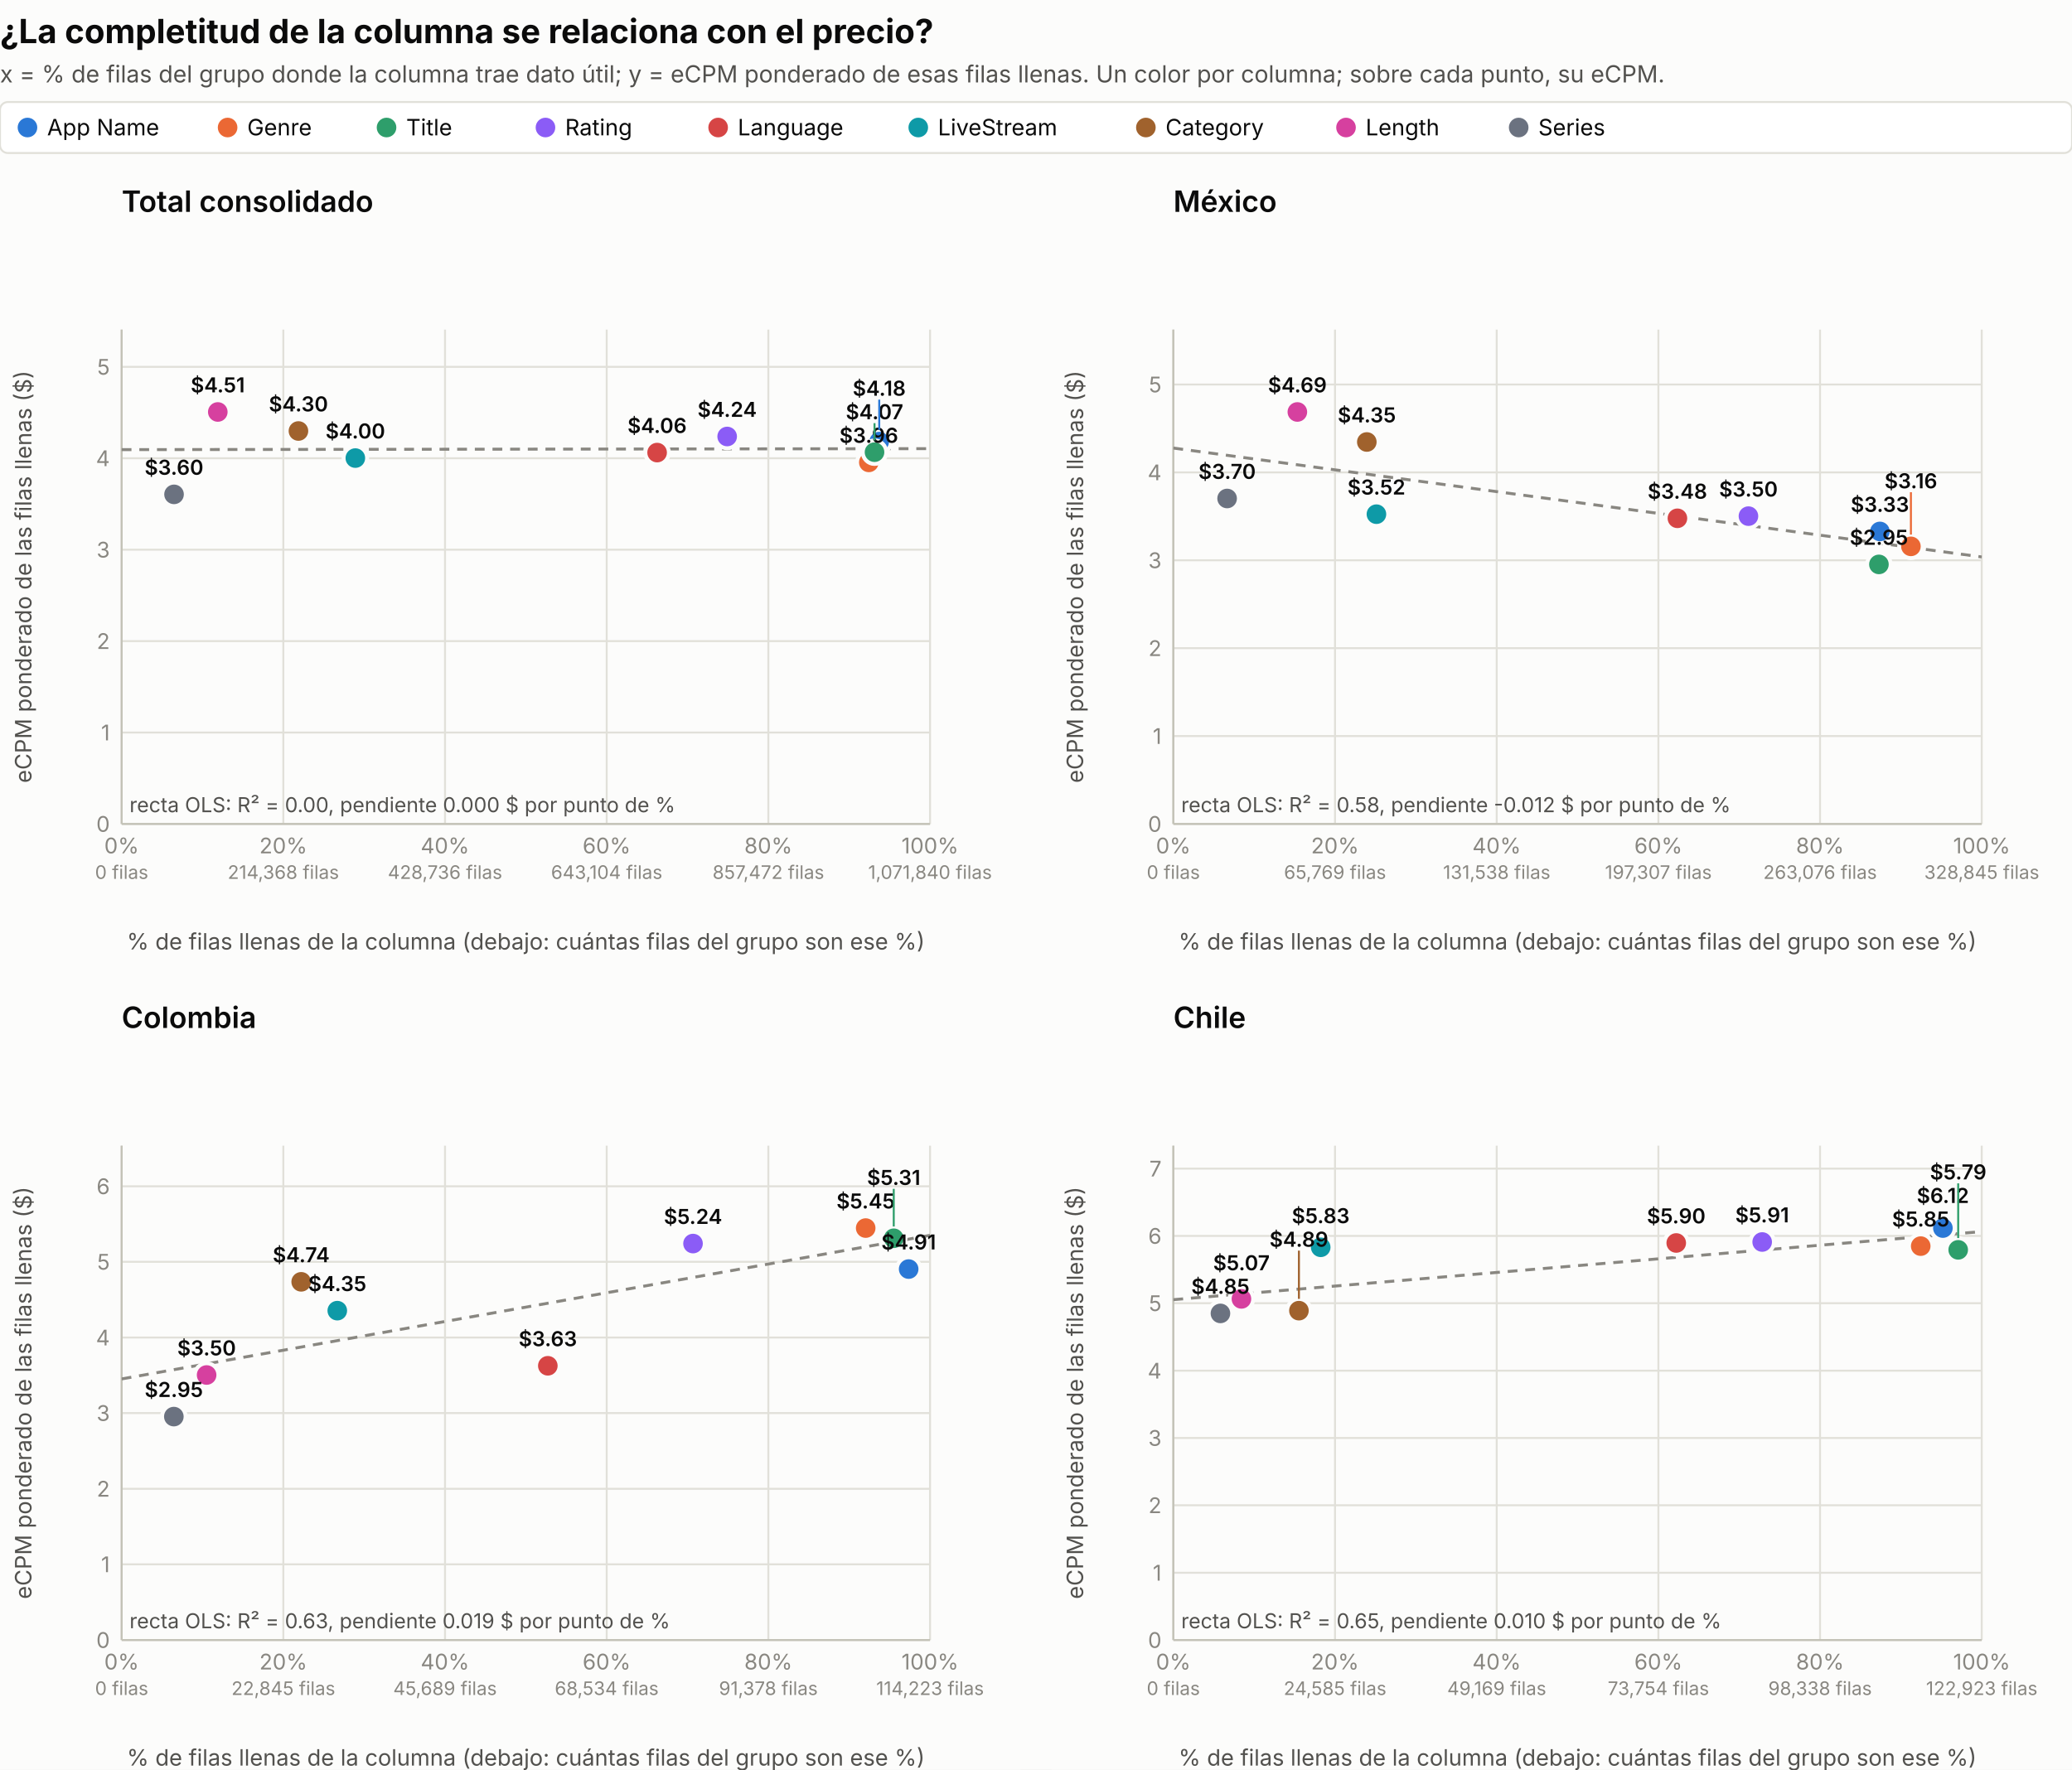
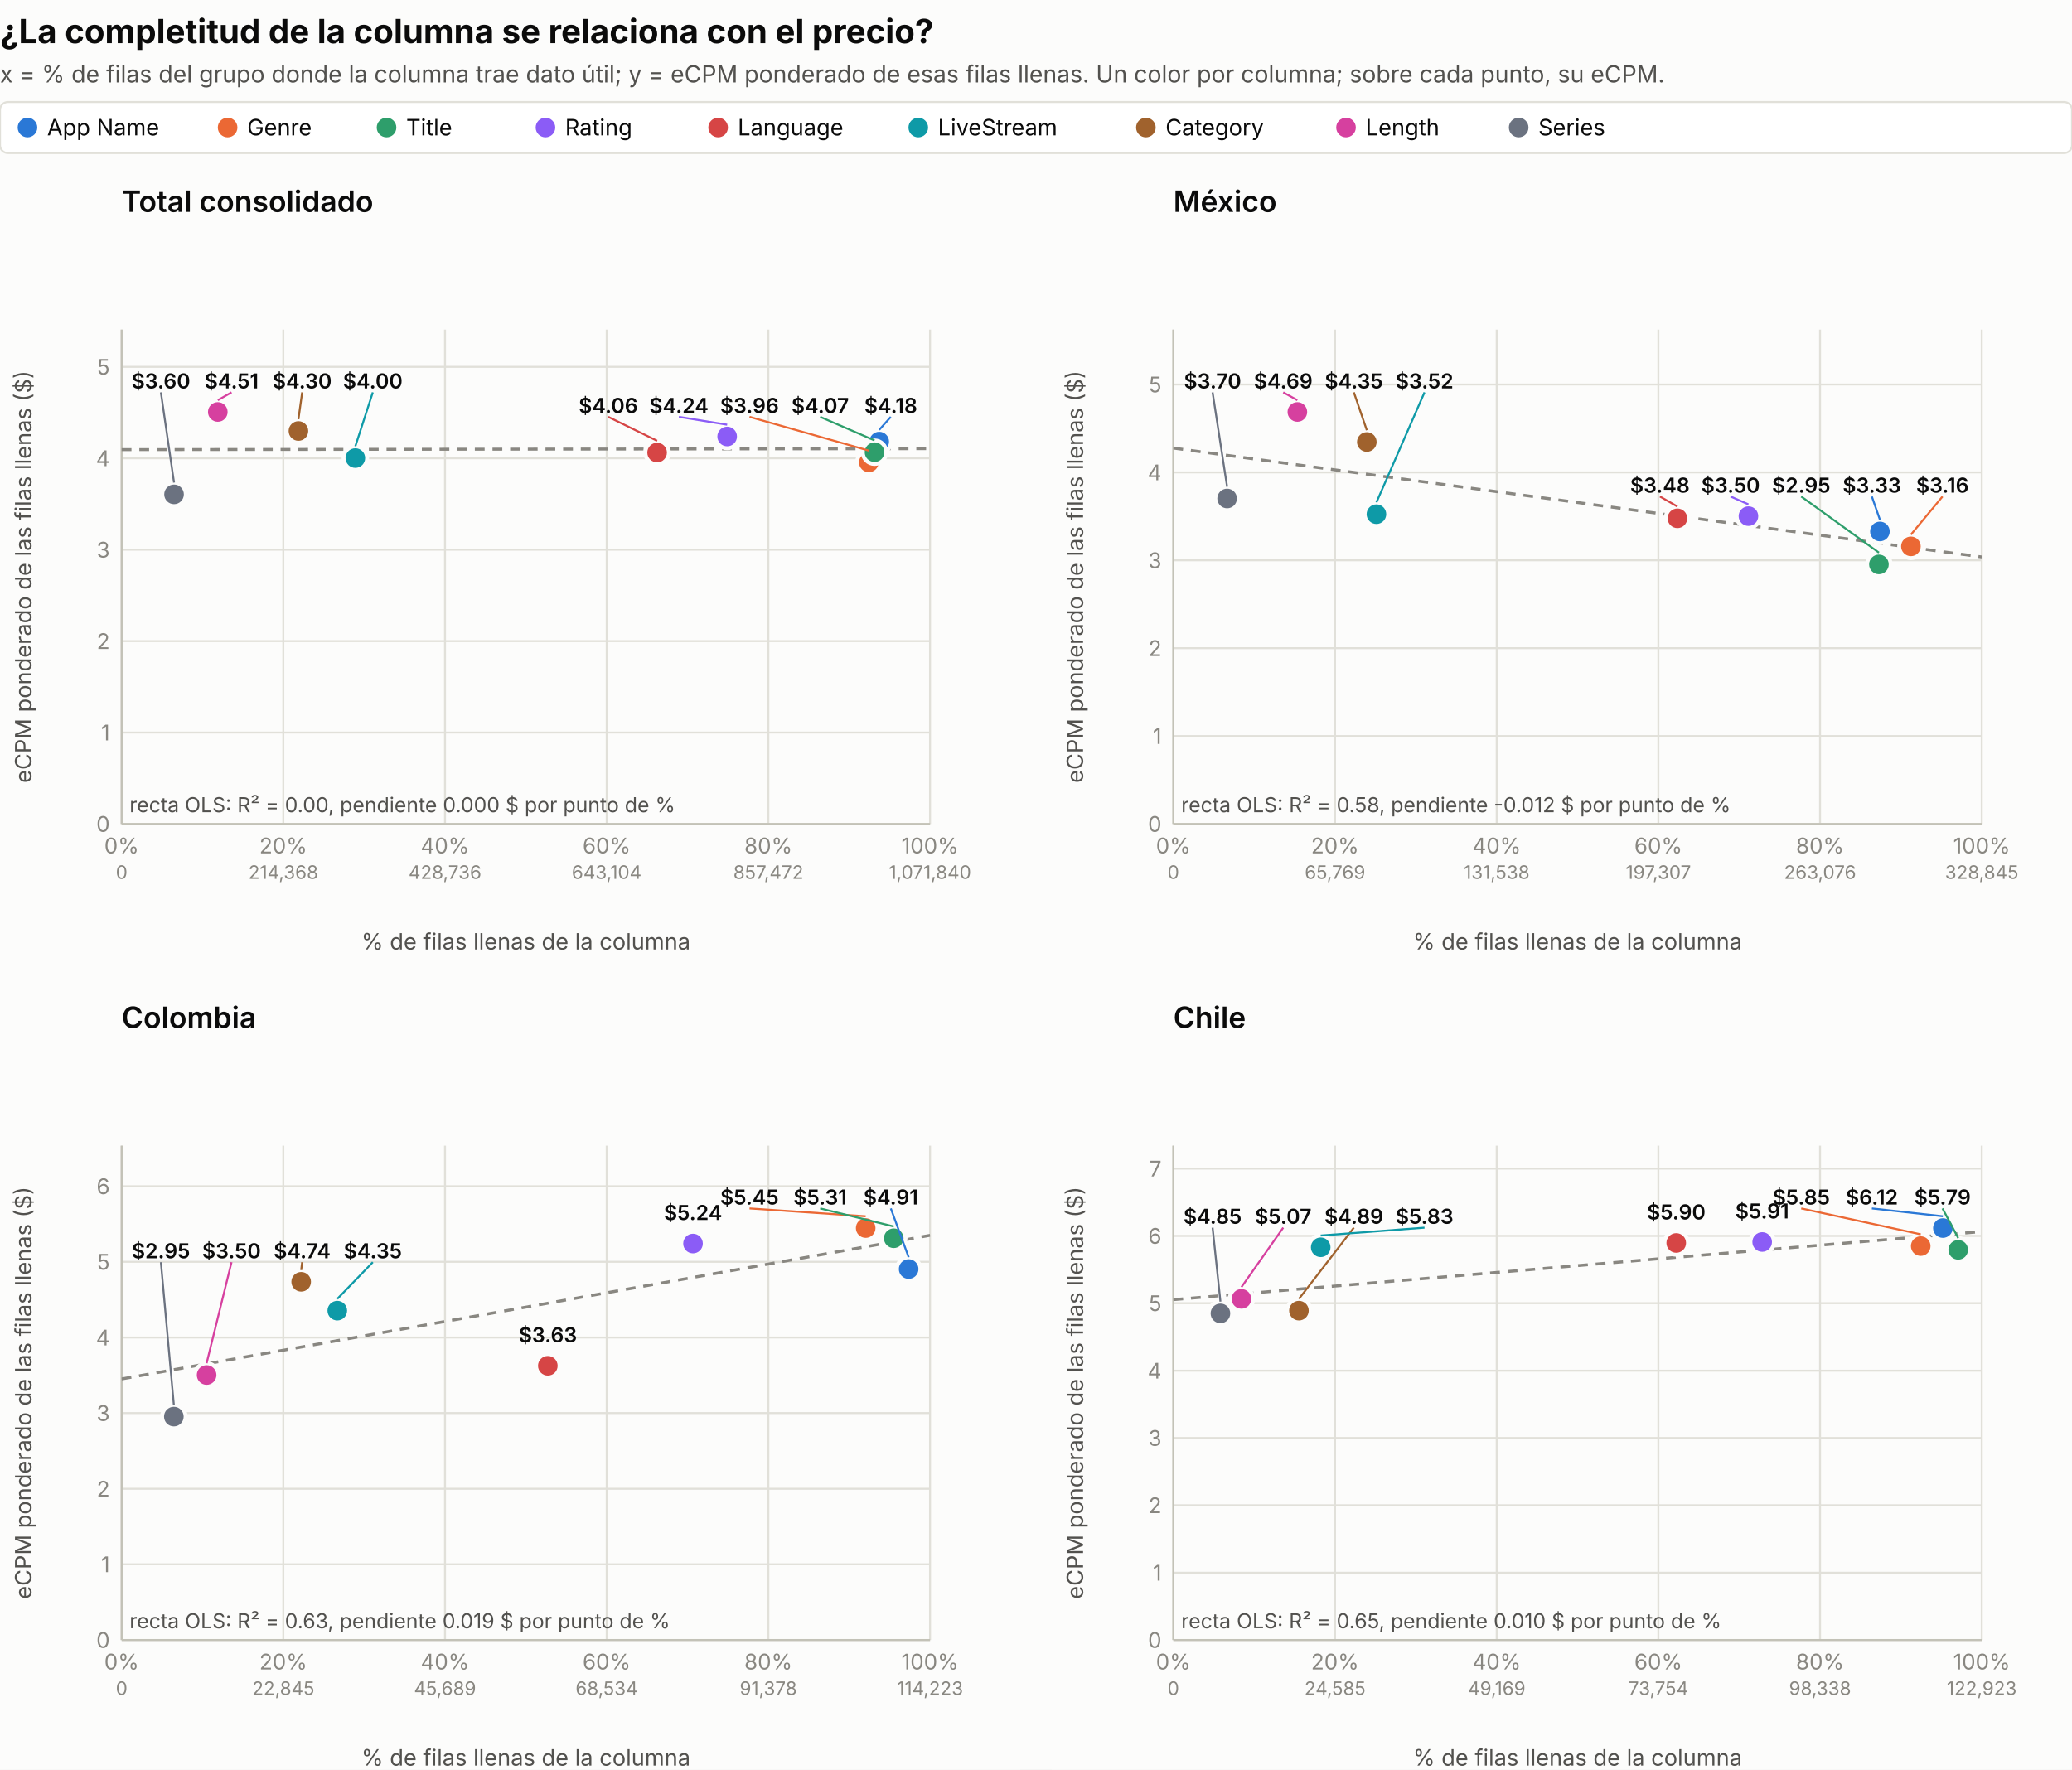
<svg xmlns="http://www.w3.org/2000/svg" width="1056" height="902" viewBox="0 0 1056 902" font-family="system-ui,-apple-system,Segoe UI,sans-serif">
  <rect width="1056" height="902" fill="#fcfcfb" />
  <text x="0" y="22" font-size="17" font-weight="700" fill="#0b0b0b">¿La completitud de la columna se relaciona con el precio?</text>
  <text x="0" y="42" font-size="12" fill="#52514e">x = % de filas del grupo donde la columna trae dato útil; y = eCPM ponderado de esas filas llenas. Un color por columna; sobre cada punto, su eCPM.</text>
  <rect x="0" y="52" width="1056" height="26" rx="4" fill="#ffffff" stroke="#e1e0d9" />
  <circle cx="14" cy="65" r="5" fill="#2a78d6" />
  <text x="24" y="69" font-size="11.5" fill="#0b0b0b">App Name</text>
  <circle cx="116" cy="65" r="5" fill="#eb6834" />
  <text x="126" y="69" font-size="11.5" fill="#0b0b0b">Genre</text>
  <circle cx="197" cy="65" r="5" fill="#2e9e6b" />
  <text x="207" y="69" font-size="11.5" fill="#0b0b0b">Title</text>
  <circle cx="278" cy="65" r="5" fill="#8b5cf6" />
  <text x="288" y="69" font-size="11.5" fill="#0b0b0b">Rating</text>
  <circle cx="366" cy="65" r="5" fill="#d64545" />
  <text x="376" y="69" font-size="11.5" fill="#0b0b0b">Language</text>
  <circle cx="468" cy="65" r="5" fill="#0e9aa7" />
  <text x="478" y="69" font-size="11.5" fill="#0b0b0b">LiveStream</text>
  <circle cx="584" cy="65" r="5" fill="#a0622d" />
  <text x="594" y="69" font-size="11.5" fill="#0b0b0b">Category</text>
  <circle cx="686" cy="65" r="5" fill="#d6409f" />
  <text x="696" y="69" font-size="11.5" fill="#0b0b0b">Length</text>
  <circle cx="774" cy="65" r="5" fill="#6b7280" />
  <text x="784" y="69" font-size="11.5" fill="#0b0b0b">Series</text>
  <g transform="translate(0,86)">
    <rect x="0" y="0" width="520" height="400" fill="#fcfcfb" />
    <text x="62" y="22" font-size="15" font-weight="600" fill="#0b0b0b">Total consolidado</text>
    <line x1="62.0" y1="82" x2="62.0" y2="334" stroke="#e1e0d9" stroke-width="1" />
    <text x="62.0" y="349" font-size="11" text-anchor="middle" fill="#898781">0%</text>
-     <text x="62.0" y="362" font-size="9.5" text-anchor="middle" fill="#898781">0 filas</text>
+     <text x="62.0" y="362" font-size="9.5" text-anchor="middle" fill="#898781">0</text>
    <line x1="144.4" y1="82" x2="144.4" y2="334" stroke="#e1e0d9" stroke-width="1" />
    <text x="144.4" y="349" font-size="11" text-anchor="middle" fill="#898781">20%</text>
-     <text x="144.4" y="362" font-size="9.5" text-anchor="middle" fill="#898781">214,368 filas</text>
+     <text x="144.4" y="362" font-size="9.5" text-anchor="middle" fill="#898781">214,368</text>
    <line x1="226.8" y1="82" x2="226.8" y2="334" stroke="#e1e0d9" stroke-width="1" />
    <text x="226.8" y="349" font-size="11" text-anchor="middle" fill="#898781">40%</text>
-     <text x="226.8" y="362" font-size="9.5" text-anchor="middle" fill="#898781">428,736 filas</text>
+     <text x="226.8" y="362" font-size="9.5" text-anchor="middle" fill="#898781">428,736</text>
    <line x1="309.2" y1="82" x2="309.2" y2="334" stroke="#e1e0d9" stroke-width="1" />
    <text x="309.2" y="349" font-size="11" text-anchor="middle" fill="#898781">60%</text>
-     <text x="309.2" y="362" font-size="9.5" text-anchor="middle" fill="#898781">643,104 filas</text>
+     <text x="309.2" y="362" font-size="9.5" text-anchor="middle" fill="#898781">643,104</text>
    <line x1="391.6" y1="82" x2="391.6" y2="334" stroke="#e1e0d9" stroke-width="1" />
    <text x="391.6" y="349" font-size="11" text-anchor="middle" fill="#898781">80%</text>
-     <text x="391.6" y="362" font-size="9.5" text-anchor="middle" fill="#898781">857,472 filas</text>
+     <text x="391.6" y="362" font-size="9.5" text-anchor="middle" fill="#898781">857,472</text>
    <line x1="474.0" y1="82" x2="474.0" y2="334" stroke="#e1e0d9" stroke-width="1" />
    <text x="474.0" y="349" font-size="11" text-anchor="middle" fill="#898781">100%</text>
-     <text x="474.0" y="362" font-size="9.5" text-anchor="middle" fill="#898781">1,071,840 filas</text>
+     <text x="474.0" y="362" font-size="9.5" text-anchor="middle" fill="#898781">1,071,840</text>
    <line x1="62" y1="334.0" x2="474" y2="334.0" stroke="#e1e0d9" stroke-width="1" />
    <text x="56" y="338.0" font-size="11" text-anchor="end" fill="#898781">0</text>
    <line x1="62" y1="287.4" x2="474" y2="287.4" stroke="#e1e0d9" stroke-width="1" />
    <text x="56" y="291.4" font-size="11" text-anchor="end" fill="#898781">1</text>
    <line x1="62" y1="240.8" x2="474" y2="240.8" stroke="#e1e0d9" stroke-width="1" />
    <text x="56" y="244.8" font-size="11" text-anchor="end" fill="#898781">2</text>
    <line x1="62" y1="194.2" x2="474" y2="194.2" stroke="#e1e0d9" stroke-width="1" />
    <text x="56" y="198.2" font-size="11" text-anchor="end" fill="#898781">3</text>
    <line x1="62" y1="147.6" x2="474" y2="147.6" stroke="#e1e0d9" stroke-width="1" />
    <text x="56" y="151.6" font-size="11" text-anchor="end" fill="#898781">4</text>
    <line x1="62" y1="101.0" x2="474" y2="101.0" stroke="#e1e0d9" stroke-width="1" />
    <text x="56" y="105.0" font-size="11" text-anchor="end" fill="#898781">5</text>
    <line x1="62" y1="334" x2="474" y2="334" stroke="#c3c2b7" stroke-width="1" />
    <line x1="62" y1="82" x2="62" y2="334" stroke="#c3c2b7" stroke-width="1" />
-     <text x="268.0" y="398" font-size="11.5" text-anchor="middle" fill="#52514e">% de filas llenas de la columna (debajo: cuántas filas del grupo son ese %)</text>
+     <text x="268.0" y="398" font-size="11.5" text-anchor="middle" fill="#52514e">% de filas llenas de la columna</text>
    <text transform="translate(16,208.0) rotate(-90)" font-size="11.5" text-anchor="middle" fill="#52514e">eCPM ponderado de las filas llenas ($)</text>
-     <clipPath id="clipfill_6616">
+     <clipPath id="clipfill_2355">
      <rect x="62" y="82" width="412" height="252" />
    </clipPath>
-     <line clip-path="url(#clipfill_6616)" x1="62.0" y1="143.2" x2="474.0" y2="142.7" stroke="#898781" stroke-width="1.5" stroke-dasharray="5 4" />
+     <line clip-path="url(#clipfill_2355)" x1="62.0" y1="143.2" x2="474.0" y2="142.7" stroke="#898781" stroke-width="1.5" stroke-dasharray="5 4" />
    <text x="66" y="328" font-size="10.5" fill="#52514e">recta OLS: R² = 0.00, pendiente 0.000 $ por punto de %</text>
    <circle cx="448.1" cy="139.1" r="6" fill="#2a78d6" stroke="#fcfcfb" stroke-width="2" />
    <circle cx="442.8" cy="149.7" r="6" fill="#eb6834" stroke="#fcfcfb" stroke-width="2" />
    <circle cx="445.7" cy="144.5" r="6" fill="#2e9e6b" stroke="#fcfcfb" stroke-width="2" />
    <circle cx="370.6" cy="136.5" r="6" fill="#8b5cf6" stroke="#fcfcfb" stroke-width="2" />
    <circle cx="334.9" cy="144.7" r="6" fill="#d64545" stroke="#fcfcfb" stroke-width="2" />
    <circle cx="181.1" cy="147.5" r="6" fill="#0e9aa7" stroke="#fcfcfb" stroke-width="2" />
    <circle cx="152.1" cy="133.7" r="6" fill="#a0622d" stroke="#fcfcfb" stroke-width="2" />
    <circle cx="111.0" cy="124.0" r="6" fill="#d6409f" stroke="#fcfcfb" stroke-width="2" />
    <circle cx="88.7" cy="166.0" r="6" fill="#6b7280" stroke="#fcfcfb" stroke-width="2" />
-     <text x="88.7" y="156.0" font-size="10.5" font-weight="600" text-anchor="middle" fill="#0b0b0b">$3.60</text>
-     <text x="111.0" y="114.0" font-size="10.5" font-weight="600" text-anchor="middle" fill="#0b0b0b">$4.51</text>
-     <text x="152.1" y="123.7" font-size="10.5" font-weight="600" text-anchor="middle" fill="#0b0b0b">$4.30</text>
-     <text x="181.1" y="137.5" font-size="10.5" font-weight="600" text-anchor="middle" fill="#0b0b0b">$4.00</text>
-     <text x="334.9" y="134.7" font-size="10.5" font-weight="600" text-anchor="middle" fill="#0b0b0b">$4.06</text>
-     <text x="370.6" y="126.5" font-size="10.5" font-weight="600" text-anchor="middle" fill="#0b0b0b">$4.24</text>
-     <text x="442.8" y="139.7" font-size="10.5" font-weight="600" text-anchor="middle" fill="#0b0b0b">$3.96</text>
-     <line x1="445.7" y1="138.5" x2="445.7" y2="129.7" stroke="#2e9e6b" stroke-width="1" />
-     <text x="445.7" y="127.7" font-size="10.5" font-weight="600" text-anchor="middle" fill="#0b0b0b">$4.07</text>
-     <line x1="448.1" y1="133.1" x2="448.1" y2="117.7" stroke="#2a78d6" stroke-width="1" />
-     <text x="448.1" y="115.7" font-size="10.5" font-weight="600" text-anchor="middle" fill="#0b0b0b">$4.18</text>
+     <line x1="88.7" y1="160.0" x2="82.0" y2="114.0" stroke="#6b7280" stroke-width="1" />
+     <text x="82.0" y="112.0" font-size="10.5" font-weight="600" text-anchor="middle" fill="#0b0b0b">$3.60</text>
+     <line x1="111.0" y1="118.0" x2="118.0" y2="114.0" stroke="#d6409f" stroke-width="1" />
+     <text x="118.0" y="112.0" font-size="10.5" font-weight="600" text-anchor="middle" fill="#0b0b0b">$4.51</text>
+     <line x1="152.1" y1="127.7" x2="154.0" y2="114.0" stroke="#a0622d" stroke-width="1" />
+     <text x="154.0" y="112.0" font-size="10.5" font-weight="600" text-anchor="middle" fill="#0b0b0b">$4.30</text>
+     <line x1="181.1" y1="141.5" x2="190.0" y2="114.0" stroke="#0e9aa7" stroke-width="1" />
+     <text x="190.0" y="112.0" font-size="10.5" font-weight="600" text-anchor="middle" fill="#0b0b0b">$4.00</text>
+     <line x1="334.9" y1="138.7" x2="310.0" y2="126.5" stroke="#d64545" stroke-width="1" />
+     <text x="310.0" y="124.5" font-size="10.5" font-weight="600" text-anchor="middle" fill="#0b0b0b">$4.06</text>
+     <line x1="370.6" y1="130.5" x2="346.0" y2="126.5" stroke="#8b5cf6" stroke-width="1" />
+     <text x="346.0" y="124.5" font-size="10.5" font-weight="600" text-anchor="middle" fill="#0b0b0b">$4.24</text>
+     <line x1="442.8" y1="143.7" x2="382.0" y2="126.5" stroke="#eb6834" stroke-width="1" />
+     <text x="382.0" y="124.5" font-size="10.5" font-weight="600" text-anchor="middle" fill="#0b0b0b">$3.96</text>
+     <line x1="445.7" y1="138.5" x2="418.0" y2="126.5" stroke="#2e9e6b" stroke-width="1" />
+     <text x="418.0" y="124.5" font-size="10.5" font-weight="600" text-anchor="middle" fill="#0b0b0b">$4.07</text>
+     <line x1="448.1" y1="133.1" x2="454.0" y2="126.5" stroke="#2a78d6" stroke-width="1" />
+     <text x="454.0" y="124.5" font-size="10.5" font-weight="600" text-anchor="middle" fill="#0b0b0b">$4.18</text>
  </g>
  <g transform="translate(536,86)">
    <rect x="0" y="0" width="520" height="400" fill="#fcfcfb" />
    <text x="62" y="22" font-size="15" font-weight="600" fill="#0b0b0b">México</text>
    <line x1="62.0" y1="82" x2="62.0" y2="334" stroke="#e1e0d9" stroke-width="1" />
    <text x="62.0" y="349" font-size="11" text-anchor="middle" fill="#898781">0%</text>
-     <text x="62.0" y="362" font-size="9.5" text-anchor="middle" fill="#898781">0 filas</text>
+     <text x="62.0" y="362" font-size="9.5" text-anchor="middle" fill="#898781">0</text>
    <line x1="144.4" y1="82" x2="144.4" y2="334" stroke="#e1e0d9" stroke-width="1" />
    <text x="144.4" y="349" font-size="11" text-anchor="middle" fill="#898781">20%</text>
-     <text x="144.4" y="362" font-size="9.5" text-anchor="middle" fill="#898781">65,769 filas</text>
+     <text x="144.4" y="362" font-size="9.5" text-anchor="middle" fill="#898781">65,769</text>
    <line x1="226.8" y1="82" x2="226.8" y2="334" stroke="#e1e0d9" stroke-width="1" />
    <text x="226.8" y="349" font-size="11" text-anchor="middle" fill="#898781">40%</text>
-     <text x="226.8" y="362" font-size="9.5" text-anchor="middle" fill="#898781">131,538 filas</text>
+     <text x="226.8" y="362" font-size="9.5" text-anchor="middle" fill="#898781">131,538</text>
    <line x1="309.2" y1="82" x2="309.2" y2="334" stroke="#e1e0d9" stroke-width="1" />
    <text x="309.2" y="349" font-size="11" text-anchor="middle" fill="#898781">60%</text>
-     <text x="309.2" y="362" font-size="9.5" text-anchor="middle" fill="#898781">197,307 filas</text>
+     <text x="309.2" y="362" font-size="9.5" text-anchor="middle" fill="#898781">197,307</text>
    <line x1="391.6" y1="82" x2="391.6" y2="334" stroke="#e1e0d9" stroke-width="1" />
    <text x="391.6" y="349" font-size="11" text-anchor="middle" fill="#898781">80%</text>
-     <text x="391.6" y="362" font-size="9.5" text-anchor="middle" fill="#898781">263,076 filas</text>
+     <text x="391.6" y="362" font-size="9.5" text-anchor="middle" fill="#898781">263,076</text>
    <line x1="474.0" y1="82" x2="474.0" y2="334" stroke="#e1e0d9" stroke-width="1" />
    <text x="474.0" y="349" font-size="11" text-anchor="middle" fill="#898781">100%</text>
-     <text x="474.0" y="362" font-size="9.5" text-anchor="middle" fill="#898781">328,845 filas</text>
+     <text x="474.0" y="362" font-size="9.5" text-anchor="middle" fill="#898781">328,845</text>
    <line x1="62" y1="334.0" x2="474" y2="334.0" stroke="#e1e0d9" stroke-width="1" />
    <text x="56" y="338.0" font-size="11" text-anchor="end" fill="#898781">0</text>
    <line x1="62" y1="289.2" x2="474" y2="289.2" stroke="#e1e0d9" stroke-width="1" />
    <text x="56" y="293.2" font-size="11" text-anchor="end" fill="#898781">1</text>
    <line x1="62" y1="244.4" x2="474" y2="244.4" stroke="#e1e0d9" stroke-width="1" />
    <text x="56" y="248.4" font-size="11" text-anchor="end" fill="#898781">2</text>
    <line x1="62" y1="199.6" x2="474" y2="199.6" stroke="#e1e0d9" stroke-width="1" />
    <text x="56" y="203.6" font-size="11" text-anchor="end" fill="#898781">3</text>
    <line x1="62" y1="154.8" x2="474" y2="154.8" stroke="#e1e0d9" stroke-width="1" />
    <text x="56" y="158.8" font-size="11" text-anchor="end" fill="#898781">4</text>
    <line x1="62" y1="110.0" x2="474" y2="110.0" stroke="#e1e0d9" stroke-width="1" />
    <text x="56" y="114.0" font-size="11" text-anchor="end" fill="#898781">5</text>
    <line x1="62" y1="334" x2="474" y2="334" stroke="#c3c2b7" stroke-width="1" />
    <line x1="62" y1="82" x2="62" y2="334" stroke="#c3c2b7" stroke-width="1" />
-     <text x="268.0" y="398" font-size="11.5" text-anchor="middle" fill="#52514e">% de filas llenas de la columna (debajo: cuántas filas del grupo son ese %)</text>
+     <text x="268.0" y="398" font-size="11.5" text-anchor="middle" fill="#52514e">% de filas llenas de la columna</text>
    <text transform="translate(16,208.0) rotate(-90)" font-size="11.5" text-anchor="middle" fill="#52514e">eCPM ponderado de las filas llenas ($)</text>
-     <clipPath id="clipfill_8942">
+     <clipPath id="clipfill_9439">
      <rect x="62" y="82" width="412" height="252" />
    </clipPath>
-     <line clip-path="url(#clipfill_8942)" x1="62.0" y1="142.4" x2="474.0" y2="197.9" stroke="#898781" stroke-width="1.5" stroke-dasharray="5 4" />
+     <line clip-path="url(#clipfill_9439)" x1="62.0" y1="142.4" x2="474.0" y2="197.9" stroke="#898781" stroke-width="1.5" stroke-dasharray="5 4" />
    <text x="66" y="328" font-size="10.5" fill="#52514e">recta OLS: R² = 0.58, pendiente -0.012 $ por punto de %</text>
    <circle cx="422.1" cy="184.9" r="6" fill="#2a78d6" stroke="#fcfcfb" stroke-width="2" />
    <circle cx="437.9" cy="192.5" r="6" fill="#eb6834" stroke="#fcfcfb" stroke-width="2" />
    <circle cx="421.6" cy="201.7" r="6" fill="#2e9e6b" stroke="#fcfcfb" stroke-width="2" />
    <circle cx="355.1" cy="177.1" r="6" fill="#8b5cf6" stroke="#fcfcfb" stroke-width="2" />
    <circle cx="318.9" cy="178.2" r="6" fill="#d64545" stroke="#fcfcfb" stroke-width="2" />
    <circle cx="165.5" cy="176.1" r="6" fill="#0e9aa7" stroke="#fcfcfb" stroke-width="2" />
    <circle cx="160.6" cy="139.3" r="6" fill="#a0622d" stroke="#fcfcfb" stroke-width="2" />
    <circle cx="125.2" cy="124.0" r="6" fill="#d6409f" stroke="#fcfcfb" stroke-width="2" />
    <circle cx="89.4" cy="168.1" r="6" fill="#6b7280" stroke="#fcfcfb" stroke-width="2" />
-     <text x="89.4" y="158.1" font-size="10.5" font-weight="600" text-anchor="middle" fill="#0b0b0b">$3.70</text>
-     <text x="125.2" y="114.0" font-size="10.5" font-weight="600" text-anchor="middle" fill="#0b0b0b">$4.69</text>
-     <text x="160.6" y="129.3" font-size="10.5" font-weight="600" text-anchor="middle" fill="#0b0b0b">$4.35</text>
-     <text x="165.5" y="166.1" font-size="10.5" font-weight="600" text-anchor="middle" fill="#0b0b0b">$3.52</text>
-     <text x="318.9" y="168.2" font-size="10.5" font-weight="600" text-anchor="middle" fill="#0b0b0b">$3.48</text>
-     <text x="355.1" y="167.1" font-size="10.5" font-weight="600" text-anchor="middle" fill="#0b0b0b">$3.50</text>
-     <text x="421.6" y="191.7" font-size="10.5" font-weight="600" text-anchor="middle" fill="#0b0b0b">$2.95</text>
-     <text x="422.1" y="174.9" font-size="10.5" font-weight="600" text-anchor="middle" fill="#0b0b0b">$3.33</text>
-     <line x1="437.9" y1="186.5" x2="437.9" y2="164.9" stroke="#eb6834" stroke-width="1" />
-     <text x="437.9" y="162.9" font-size="10.5" font-weight="600" text-anchor="middle" fill="#0b0b0b">$3.16</text>
+     <line x1="89.4" y1="162.1" x2="82.0" y2="114.0" stroke="#6b7280" stroke-width="1" />
+     <text x="82.0" y="112.0" font-size="10.5" font-weight="600" text-anchor="middle" fill="#0b0b0b">$3.70</text>
+     <line x1="125.2" y1="118.0" x2="118.0" y2="114.0" stroke="#d6409f" stroke-width="1" />
+     <text x="118.0" y="112.0" font-size="10.5" font-weight="600" text-anchor="middle" fill="#0b0b0b">$4.69</text>
+     <line x1="160.6" y1="133.3" x2="154.0" y2="114.0" stroke="#a0622d" stroke-width="1" />
+     <text x="154.0" y="112.0" font-size="10.5" font-weight="600" text-anchor="middle" fill="#0b0b0b">$4.35</text>
+     <line x1="165.5" y1="170.1" x2="190.0" y2="114.0" stroke="#0e9aa7" stroke-width="1" />
+     <text x="190.0" y="112.0" font-size="10.5" font-weight="600" text-anchor="middle" fill="#0b0b0b">$3.52</text>
+     <line x1="318.9" y1="172.2" x2="310.0" y2="167.1" stroke="#d64545" stroke-width="1" />
+     <text x="310.0" y="165.1" font-size="10.5" font-weight="600" text-anchor="middle" fill="#0b0b0b">$3.48</text>
+     <line x1="355.1" y1="171.1" x2="346.0" y2="167.1" stroke="#8b5cf6" stroke-width="1" />
+     <text x="346.0" y="165.1" font-size="10.5" font-weight="600" text-anchor="middle" fill="#0b0b0b">$3.50</text>
+     <line x1="421.6" y1="195.7" x2="382.0" y2="167.1" stroke="#2e9e6b" stroke-width="1" />
+     <text x="382.0" y="165.1" font-size="10.5" font-weight="600" text-anchor="middle" fill="#0b0b0b">$2.95</text>
+     <line x1="422.1" y1="178.9" x2="418.0" y2="167.1" stroke="#2a78d6" stroke-width="1" />
+     <text x="418.0" y="165.1" font-size="10.5" font-weight="600" text-anchor="middle" fill="#0b0b0b">$3.33</text>
+     <line x1="437.9" y1="186.5" x2="454.0" y2="167.1" stroke="#eb6834" stroke-width="1" />
+     <text x="454.0" y="165.1" font-size="10.5" font-weight="600" text-anchor="middle" fill="#0b0b0b">$3.16</text>
  </g>
  <g transform="translate(0,502)">
    <rect x="0" y="0" width="520" height="400" fill="#fcfcfb" />
    <text x="62" y="22" font-size="15" font-weight="600" fill="#0b0b0b">Colombia</text>
    <line x1="62.0" y1="82" x2="62.0" y2="334" stroke="#e1e0d9" stroke-width="1" />
    <text x="62.0" y="349" font-size="11" text-anchor="middle" fill="#898781">0%</text>
-     <text x="62.0" y="362" font-size="9.5" text-anchor="middle" fill="#898781">0 filas</text>
+     <text x="62.0" y="362" font-size="9.5" text-anchor="middle" fill="#898781">0</text>
    <line x1="144.4" y1="82" x2="144.4" y2="334" stroke="#e1e0d9" stroke-width="1" />
    <text x="144.4" y="349" font-size="11" text-anchor="middle" fill="#898781">20%</text>
-     <text x="144.4" y="362" font-size="9.5" text-anchor="middle" fill="#898781">22,845 filas</text>
+     <text x="144.4" y="362" font-size="9.5" text-anchor="middle" fill="#898781">22,845</text>
    <line x1="226.8" y1="82" x2="226.8" y2="334" stroke="#e1e0d9" stroke-width="1" />
    <text x="226.8" y="349" font-size="11" text-anchor="middle" fill="#898781">40%</text>
-     <text x="226.8" y="362" font-size="9.5" text-anchor="middle" fill="#898781">45,689 filas</text>
+     <text x="226.8" y="362" font-size="9.5" text-anchor="middle" fill="#898781">45,689</text>
    <line x1="309.2" y1="82" x2="309.2" y2="334" stroke="#e1e0d9" stroke-width="1" />
    <text x="309.2" y="349" font-size="11" text-anchor="middle" fill="#898781">60%</text>
-     <text x="309.2" y="362" font-size="9.5" text-anchor="middle" fill="#898781">68,534 filas</text>
+     <text x="309.2" y="362" font-size="9.5" text-anchor="middle" fill="#898781">68,534</text>
    <line x1="391.6" y1="82" x2="391.6" y2="334" stroke="#e1e0d9" stroke-width="1" />
    <text x="391.6" y="349" font-size="11" text-anchor="middle" fill="#898781">80%</text>
-     <text x="391.6" y="362" font-size="9.5" text-anchor="middle" fill="#898781">91,378 filas</text>
+     <text x="391.6" y="362" font-size="9.5" text-anchor="middle" fill="#898781">91,378</text>
    <line x1="474.0" y1="82" x2="474.0" y2="334" stroke="#e1e0d9" stroke-width="1" />
    <text x="474.0" y="349" font-size="11" text-anchor="middle" fill="#898781">100%</text>
-     <text x="474.0" y="362" font-size="9.5" text-anchor="middle" fill="#898781">114,223 filas</text>
+     <text x="474.0" y="362" font-size="9.5" text-anchor="middle" fill="#898781">114,223</text>
    <line x1="62" y1="334.0" x2="474" y2="334.0" stroke="#e1e0d9" stroke-width="1" />
    <text x="56" y="338.0" font-size="11" text-anchor="end" fill="#898781">0</text>
    <line x1="62" y1="295.4" x2="474" y2="295.4" stroke="#e1e0d9" stroke-width="1" />
    <text x="56" y="299.4" font-size="11" text-anchor="end" fill="#898781">1</text>
    <line x1="62" y1="256.9" x2="474" y2="256.9" stroke="#e1e0d9" stroke-width="1" />
    <text x="56" y="260.9" font-size="11" text-anchor="end" fill="#898781">2</text>
    <line x1="62" y1="218.3" x2="474" y2="218.3" stroke="#e1e0d9" stroke-width="1" />
    <text x="56" y="222.3" font-size="11" text-anchor="end" fill="#898781">3</text>
    <line x1="62" y1="179.8" x2="474" y2="179.8" stroke="#e1e0d9" stroke-width="1" />
    <text x="56" y="183.8" font-size="11" text-anchor="end" fill="#898781">4</text>
    <line x1="62" y1="141.2" x2="474" y2="141.2" stroke="#e1e0d9" stroke-width="1" />
    <text x="56" y="145.2" font-size="11" text-anchor="end" fill="#898781">5</text>
    <line x1="62" y1="102.7" x2="474" y2="102.7" stroke="#e1e0d9" stroke-width="1" />
    <text x="56" y="106.7" font-size="11" text-anchor="end" fill="#898781">6</text>
    <line x1="62" y1="334" x2="474" y2="334" stroke="#c3c2b7" stroke-width="1" />
    <line x1="62" y1="82" x2="62" y2="334" stroke="#c3c2b7" stroke-width="1" />
-     <text x="268.0" y="398" font-size="11.5" text-anchor="middle" fill="#52514e">% de filas llenas de la columna (debajo: cuántas filas del grupo son ese %)</text>
+     <text x="268.0" y="398" font-size="11.5" text-anchor="middle" fill="#52514e">% de filas llenas de la columna</text>
    <text transform="translate(16,208.0) rotate(-90)" font-size="11.5" text-anchor="middle" fill="#52514e">eCPM ponderado de las filas llenas ($)</text>
-     <clipPath id="clipfill_3015">
+     <clipPath id="clipfill_7886">
      <rect x="62" y="82" width="412" height="252" />
    </clipPath>
-     <line clip-path="url(#clipfill_3015)" x1="62.0" y1="200.9" x2="474.0" y2="127.7" stroke="#898781" stroke-width="1.5" stroke-dasharray="5 4" />
+     <line clip-path="url(#clipfill_7886)" x1="62.0" y1="200.9" x2="474.0" y2="127.7" stroke="#898781" stroke-width="1.5" stroke-dasharray="5 4" />
    <text x="66" y="328" font-size="10.5" fill="#52514e">recta OLS: R² = 0.63, pendiente 0.019 $ por punto de %</text>
    <circle cx="463.1" cy="144.9" r="6" fill="#2a78d6" stroke="#fcfcfb" stroke-width="2" />
    <circle cx="441.2" cy="124.0" r="6" fill="#eb6834" stroke="#fcfcfb" stroke-width="2" />
    <circle cx="455.5" cy="129.2" r="6" fill="#2e9e6b" stroke="#fcfcfb" stroke-width="2" />
    <circle cx="353.2" cy="131.9" r="6" fill="#8b5cf6" stroke="#fcfcfb" stroke-width="2" />
    <circle cx="279.2" cy="194.2" r="6" fill="#d64545" stroke="#fcfcfb" stroke-width="2" />
    <circle cx="171.9" cy="166.1" r="6" fill="#0e9aa7" stroke="#fcfcfb" stroke-width="2" />
    <circle cx="153.5" cy="151.4" r="6" fill="#a0622d" stroke="#fcfcfb" stroke-width="2" />
    <circle cx="105.3" cy="198.9" r="6" fill="#d6409f" stroke="#fcfcfb" stroke-width="2" />
    <circle cx="88.6" cy="220.1" r="6" fill="#6b7280" stroke="#fcfcfb" stroke-width="2" />
-     <text x="88.6" y="210.1" font-size="10.5" font-weight="600" text-anchor="middle" fill="#0b0b0b">$2.95</text>
-     <text x="105.3" y="188.9" font-size="10.5" font-weight="600" text-anchor="middle" fill="#0b0b0b">$3.50</text>
-     <text x="153.5" y="141.4" font-size="10.5" font-weight="600" text-anchor="middle" fill="#0b0b0b">$4.74</text>
-     <text x="171.9" y="156.1" font-size="10.5" font-weight="600" text-anchor="middle" fill="#0b0b0b">$4.35</text>
-     <text x="279.2" y="184.2" font-size="10.5" font-weight="600" text-anchor="middle" fill="#0b0b0b">$3.63</text>
-     <text x="353.2" y="121.9" font-size="10.5" font-weight="600" text-anchor="middle" fill="#0b0b0b">$5.24</text>
-     <text x="441.2" y="114.0" font-size="10.5" font-weight="600" text-anchor="middle" fill="#0b0b0b">$5.45</text>
-     <line x1="455.5" y1="123.2" x2="455.5" y2="104.0" stroke="#2e9e6b" stroke-width="1" />
-     <text x="455.5" y="102.0" font-size="10.5" font-weight="600" text-anchor="middle" fill="#0b0b0b">$5.31</text>
-     <text x="463.1" y="134.9" font-size="10.5" font-weight="600" text-anchor="middle" fill="#0b0b0b">$4.91</text>
+     <line x1="88.6" y1="214.1" x2="82.0" y2="141.4" stroke="#6b7280" stroke-width="1" />
+     <text x="82.0" y="139.4" font-size="10.5" font-weight="600" text-anchor="middle" fill="#0b0b0b">$2.95</text>
+     <line x1="105.3" y1="192.9" x2="118.0" y2="141.4" stroke="#d6409f" stroke-width="1" />
+     <text x="118.0" y="139.4" font-size="10.5" font-weight="600" text-anchor="middle" fill="#0b0b0b">$3.50</text>
+     <line x1="153.5" y1="145.4" x2="154.0" y2="141.4" stroke="#a0622d" stroke-width="1" />
+     <text x="154.0" y="139.4" font-size="10.5" font-weight="600" text-anchor="middle" fill="#0b0b0b">$4.74</text>
+     <line x1="171.9" y1="160.1" x2="190.0" y2="141.4" stroke="#0e9aa7" stroke-width="1" />
+     <text x="190.0" y="139.4" font-size="10.5" font-weight="600" text-anchor="middle" fill="#0b0b0b">$4.35</text>
+     <text x="279.2" y="182.2" font-size="10.5" font-weight="600" text-anchor="middle" fill="#0b0b0b">$3.63</text>
+     <text x="353.2" y="119.9" font-size="10.5" font-weight="600" text-anchor="middle" fill="#0b0b0b">$5.24</text>
+     <line x1="441.2" y1="118.0" x2="382.0" y2="114.0" stroke="#eb6834" stroke-width="1" />
+     <text x="382.0" y="112.0" font-size="10.5" font-weight="600" text-anchor="middle" fill="#0b0b0b">$5.45</text>
+     <line x1="455.5" y1="123.2" x2="418.0" y2="114.0" stroke="#2e9e6b" stroke-width="1" />
+     <text x="418.0" y="112.0" font-size="10.5" font-weight="600" text-anchor="middle" fill="#0b0b0b">$5.31</text>
+     <line x1="463.1" y1="138.9" x2="454.0" y2="114.0" stroke="#2a78d6" stroke-width="1" />
+     <text x="454.0" y="112.0" font-size="10.5" font-weight="600" text-anchor="middle" fill="#0b0b0b">$4.91</text>
  </g>
  <g transform="translate(536,502)">
    <rect x="0" y="0" width="520" height="400" fill="#fcfcfb" />
    <text x="62" y="22" font-size="15" font-weight="600" fill="#0b0b0b">Chile</text>
    <line x1="62.0" y1="82" x2="62.0" y2="334" stroke="#e1e0d9" stroke-width="1" />
    <text x="62.0" y="349" font-size="11" text-anchor="middle" fill="#898781">0%</text>
-     <text x="62.0" y="362" font-size="9.5" text-anchor="middle" fill="#898781">0 filas</text>
+     <text x="62.0" y="362" font-size="9.5" text-anchor="middle" fill="#898781">0</text>
    <line x1="144.4" y1="82" x2="144.4" y2="334" stroke="#e1e0d9" stroke-width="1" />
    <text x="144.4" y="349" font-size="11" text-anchor="middle" fill="#898781">20%</text>
-     <text x="144.4" y="362" font-size="9.5" text-anchor="middle" fill="#898781">24,585 filas</text>
+     <text x="144.4" y="362" font-size="9.5" text-anchor="middle" fill="#898781">24,585</text>
    <line x1="226.8" y1="82" x2="226.8" y2="334" stroke="#e1e0d9" stroke-width="1" />
    <text x="226.8" y="349" font-size="11" text-anchor="middle" fill="#898781">40%</text>
-     <text x="226.8" y="362" font-size="9.5" text-anchor="middle" fill="#898781">49,169 filas</text>
+     <text x="226.8" y="362" font-size="9.5" text-anchor="middle" fill="#898781">49,169</text>
    <line x1="309.2" y1="82" x2="309.2" y2="334" stroke="#e1e0d9" stroke-width="1" />
    <text x="309.2" y="349" font-size="11" text-anchor="middle" fill="#898781">60%</text>
-     <text x="309.2" y="362" font-size="9.5" text-anchor="middle" fill="#898781">73,754 filas</text>
+     <text x="309.2" y="362" font-size="9.5" text-anchor="middle" fill="#898781">73,754</text>
    <line x1="391.6" y1="82" x2="391.6" y2="334" stroke="#e1e0d9" stroke-width="1" />
    <text x="391.6" y="349" font-size="11" text-anchor="middle" fill="#898781">80%</text>
-     <text x="391.6" y="362" font-size="9.5" text-anchor="middle" fill="#898781">98,338 filas</text>
+     <text x="391.6" y="362" font-size="9.5" text-anchor="middle" fill="#898781">98,338</text>
    <line x1="474.0" y1="82" x2="474.0" y2="334" stroke="#e1e0d9" stroke-width="1" />
    <text x="474.0" y="349" font-size="11" text-anchor="middle" fill="#898781">100%</text>
-     <text x="474.0" y="362" font-size="9.5" text-anchor="middle" fill="#898781">122,923 filas</text>
+     <text x="474.0" y="362" font-size="9.5" text-anchor="middle" fill="#898781">122,923</text>
    <line x1="62" y1="334.0" x2="474" y2="334.0" stroke="#e1e0d9" stroke-width="1" />
    <text x="56" y="338.0" font-size="11" text-anchor="end" fill="#898781">0</text>
    <line x1="62" y1="299.7" x2="474" y2="299.7" stroke="#e1e0d9" stroke-width="1" />
    <text x="56" y="303.7" font-size="11" text-anchor="end" fill="#898781">1</text>
    <line x1="62" y1="265.3" x2="474" y2="265.3" stroke="#e1e0d9" stroke-width="1" />
    <text x="56" y="269.3" font-size="11" text-anchor="end" fill="#898781">2</text>
    <line x1="62" y1="231.0" x2="474" y2="231.0" stroke="#e1e0d9" stroke-width="1" />
    <text x="56" y="235.0" font-size="11" text-anchor="end" fill="#898781">3</text>
    <line x1="62" y1="196.7" x2="474" y2="196.7" stroke="#e1e0d9" stroke-width="1" />
    <text x="56" y="200.7" font-size="11" text-anchor="end" fill="#898781">4</text>
    <line x1="62" y1="162.3" x2="474" y2="162.3" stroke="#e1e0d9" stroke-width="1" />
    <text x="56" y="166.3" font-size="11" text-anchor="end" fill="#898781">5</text>
    <line x1="62" y1="128.0" x2="474" y2="128.0" stroke="#e1e0d9" stroke-width="1" />
    <text x="56" y="132.0" font-size="11" text-anchor="end" fill="#898781">6</text>
    <line x1="62" y1="93.7" x2="474" y2="93.7" stroke="#e1e0d9" stroke-width="1" />
    <text x="56" y="97.7" font-size="11" text-anchor="end" fill="#898781">7</text>
    <line x1="62" y1="334" x2="474" y2="334" stroke="#c3c2b7" stroke-width="1" />
    <line x1="62" y1="82" x2="62" y2="334" stroke="#c3c2b7" stroke-width="1" />
-     <text x="268.0" y="398" font-size="11.5" text-anchor="middle" fill="#52514e">% de filas llenas de la columna (debajo: cuántas filas del grupo son ese %)</text>
+     <text x="268.0" y="398" font-size="11.5" text-anchor="middle" fill="#52514e">% de filas llenas de la columna</text>
    <text transform="translate(16,208.0) rotate(-90)" font-size="11.5" text-anchor="middle" fill="#52514e">eCPM ponderado de las filas llenas ($)</text>
-     <clipPath id="clipfill_8487">
+     <clipPath id="clipfill_9208">
      <rect x="62" y="82" width="412" height="252" />
    </clipPath>
-     <line clip-path="url(#clipfill_8487)" x1="62.0" y1="160.5" x2="474.0" y2="125.8" stroke="#898781" stroke-width="1.5" stroke-dasharray="5 4" />
+     <line clip-path="url(#clipfill_9208)" x1="62.0" y1="160.5" x2="474.0" y2="125.8" stroke="#898781" stroke-width="1.5" stroke-dasharray="5 4" />
    <text x="66" y="328" font-size="10.5" fill="#52514e">recta OLS: R² = 0.65, pendiente 0.010 $ por punto de %</text>
    <circle cx="454.2" cy="124.0" r="6" fill="#2a78d6" stroke="#fcfcfb" stroke-width="2" />
    <circle cx="442.9" cy="133.2" r="6" fill="#eb6834" stroke="#fcfcfb" stroke-width="2" />
    <circle cx="462.0" cy="135.1" r="6" fill="#2e9e6b" stroke="#fcfcfb" stroke-width="2" />
    <circle cx="362.1" cy="131.1" r="6" fill="#8b5cf6" stroke="#fcfcfb" stroke-width="2" />
    <circle cx="318.3" cy="131.6" r="6" fill="#d64545" stroke="#fcfcfb" stroke-width="2" />
    <circle cx="137.1" cy="133.8" r="6" fill="#0e9aa7" stroke="#fcfcfb" stroke-width="2" />
    <circle cx="126.0" cy="166.1" r="6" fill="#a0622d" stroke="#fcfcfb" stroke-width="2" />
    <circle cx="96.7" cy="160.1" r="6" fill="#d6409f" stroke="#fcfcfb" stroke-width="2" />
    <circle cx="86.0" cy="167.5" r="6" fill="#6b7280" stroke="#fcfcfb" stroke-width="2" />
-     <text x="86.0" y="157.5" font-size="10.5" font-weight="600" text-anchor="middle" fill="#0b0b0b">$4.85</text>
-     <text x="96.7" y="145.5" font-size="10.5" font-weight="600" text-anchor="middle" fill="#0b0b0b">$5.07</text>
-     <line x1="126.0" y1="160.1" x2="126.0" y2="135.5" stroke="#a0622d" stroke-width="1" />
-     <text x="126.0" y="133.5" font-size="10.5" font-weight="600" text-anchor="middle" fill="#0b0b0b">$4.89</text>
-     <text x="137.1" y="121.5" font-size="10.5" font-weight="600" text-anchor="middle" fill="#0b0b0b">$5.83</text>
-     <text x="318.3" y="121.6" font-size="10.5" font-weight="600" text-anchor="middle" fill="#0b0b0b">$5.90</text>
-     <text x="362.1" y="121.1" font-size="10.5" font-weight="600" text-anchor="middle" fill="#0b0b0b">$5.91</text>
-     <text x="442.9" y="123.2" font-size="10.5" font-weight="600" text-anchor="middle" fill="#0b0b0b">$5.85</text>
-     <text x="454.2" y="111.2" font-size="10.5" font-weight="600" text-anchor="middle" fill="#0b0b0b">$6.12</text>
-     <line x1="462.0" y1="129.1" x2="462.0" y2="101.2" stroke="#2e9e6b" stroke-width="1" />
-     <text x="462.0" y="99.2" font-size="10.5" font-weight="600" text-anchor="middle" fill="#0b0b0b">$5.79</text>
+     <line x1="86.0" y1="161.5" x2="82.0" y2="123.8" stroke="#6b7280" stroke-width="1" />
+     <text x="82.0" y="121.8" font-size="10.5" font-weight="600" text-anchor="middle" fill="#0b0b0b">$4.85</text>
+     <line x1="96.7" y1="154.1" x2="118.0" y2="123.8" stroke="#d6409f" stroke-width="1" />
+     <text x="118.0" y="121.8" font-size="10.5" font-weight="600" text-anchor="middle" fill="#0b0b0b">$5.07</text>
+     <line x1="126.0" y1="160.1" x2="154.0" y2="123.8" stroke="#a0622d" stroke-width="1" />
+     <text x="154.0" y="121.8" font-size="10.5" font-weight="600" text-anchor="middle" fill="#0b0b0b">$4.89</text>
+     <line x1="137.1" y1="127.8" x2="190.0" y2="123.8" stroke="#0e9aa7" stroke-width="1" />
+     <text x="190.0" y="121.8" font-size="10.5" font-weight="600" text-anchor="middle" fill="#0b0b0b">$5.83</text>
+     <text x="318.3" y="119.6" font-size="10.5" font-weight="600" text-anchor="middle" fill="#0b0b0b">$5.90</text>
+     <text x="362.1" y="119.1" font-size="10.5" font-weight="600" text-anchor="middle" fill="#0b0b0b">$5.91</text>
+     <line x1="442.9" y1="127.2" x2="382.0" y2="114.0" stroke="#eb6834" stroke-width="1" />
+     <text x="382.0" y="112.0" font-size="10.5" font-weight="600" text-anchor="middle" fill="#0b0b0b">$5.85</text>
+     <line x1="454.2" y1="118.0" x2="418.0" y2="114.0" stroke="#2a78d6" stroke-width="1" />
+     <text x="418.0" y="112.0" font-size="10.5" font-weight="600" text-anchor="middle" fill="#0b0b0b">$6.12</text>
+     <line x1="462.0" y1="129.1" x2="454.0" y2="114.0" stroke="#2e9e6b" stroke-width="1" />
+     <text x="454.0" y="112.0" font-size="10.5" font-weight="600" text-anchor="middle" fill="#0b0b0b">$5.79</text>
  </g>
</svg>
